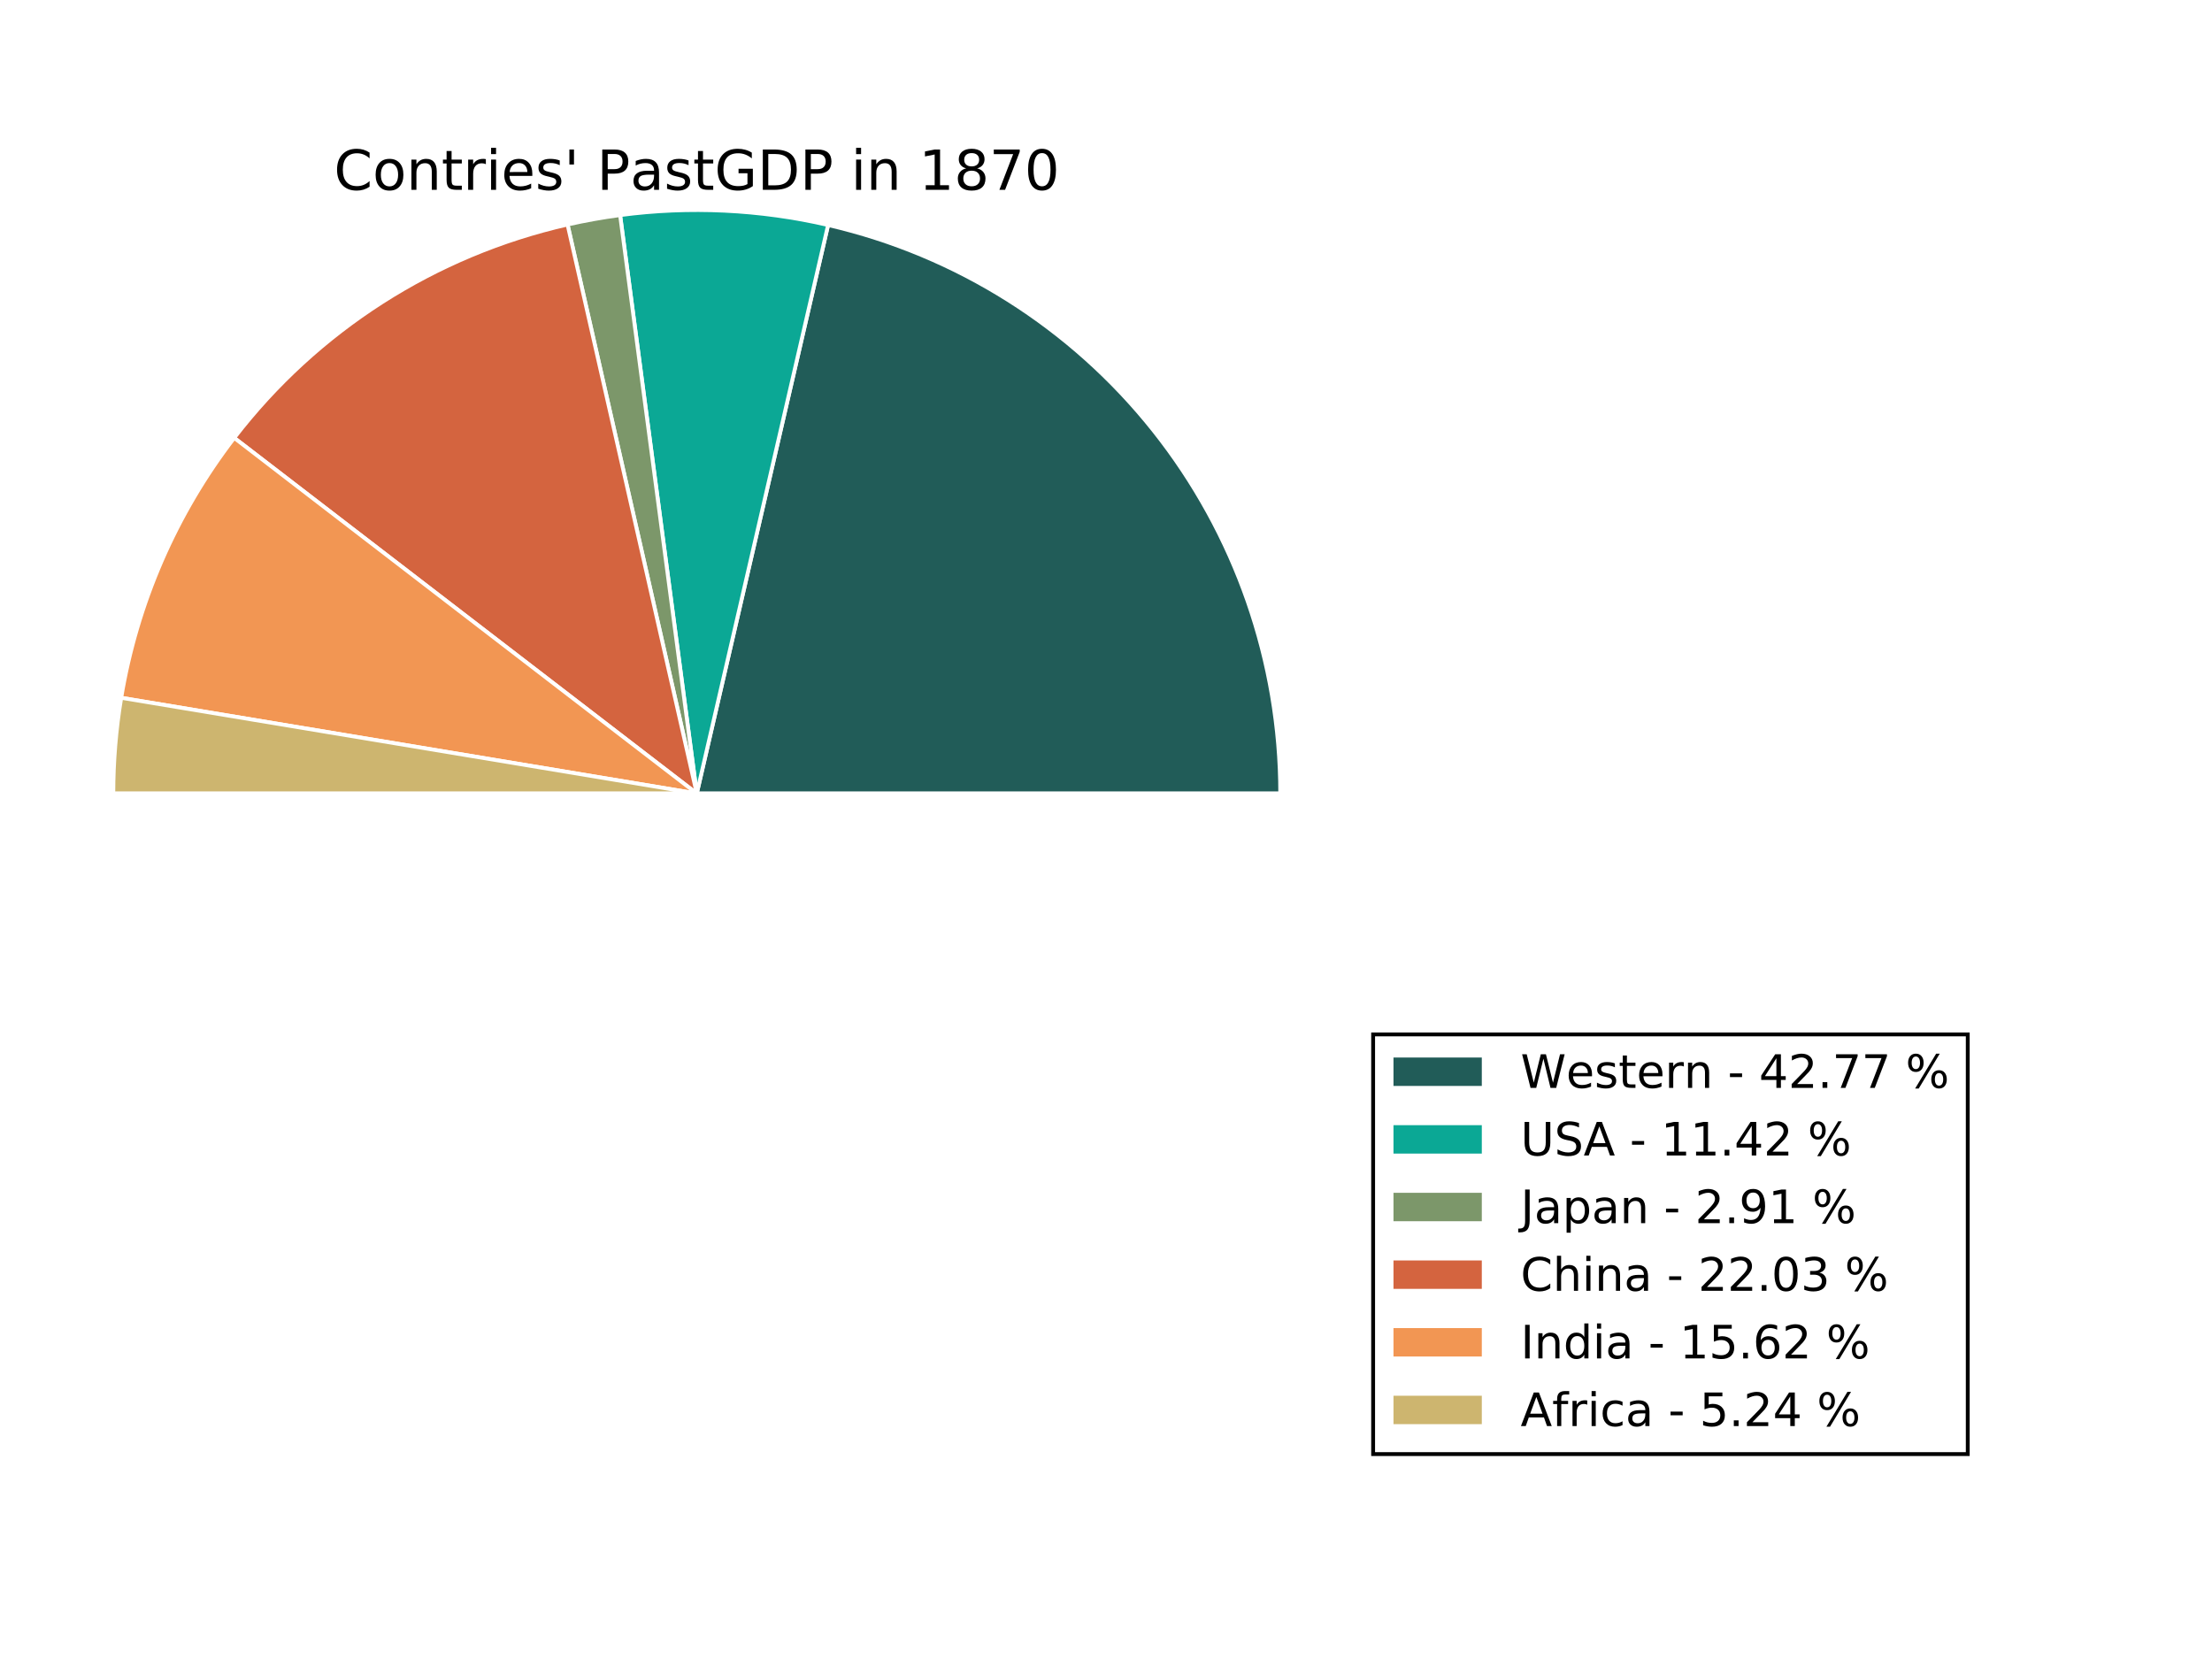
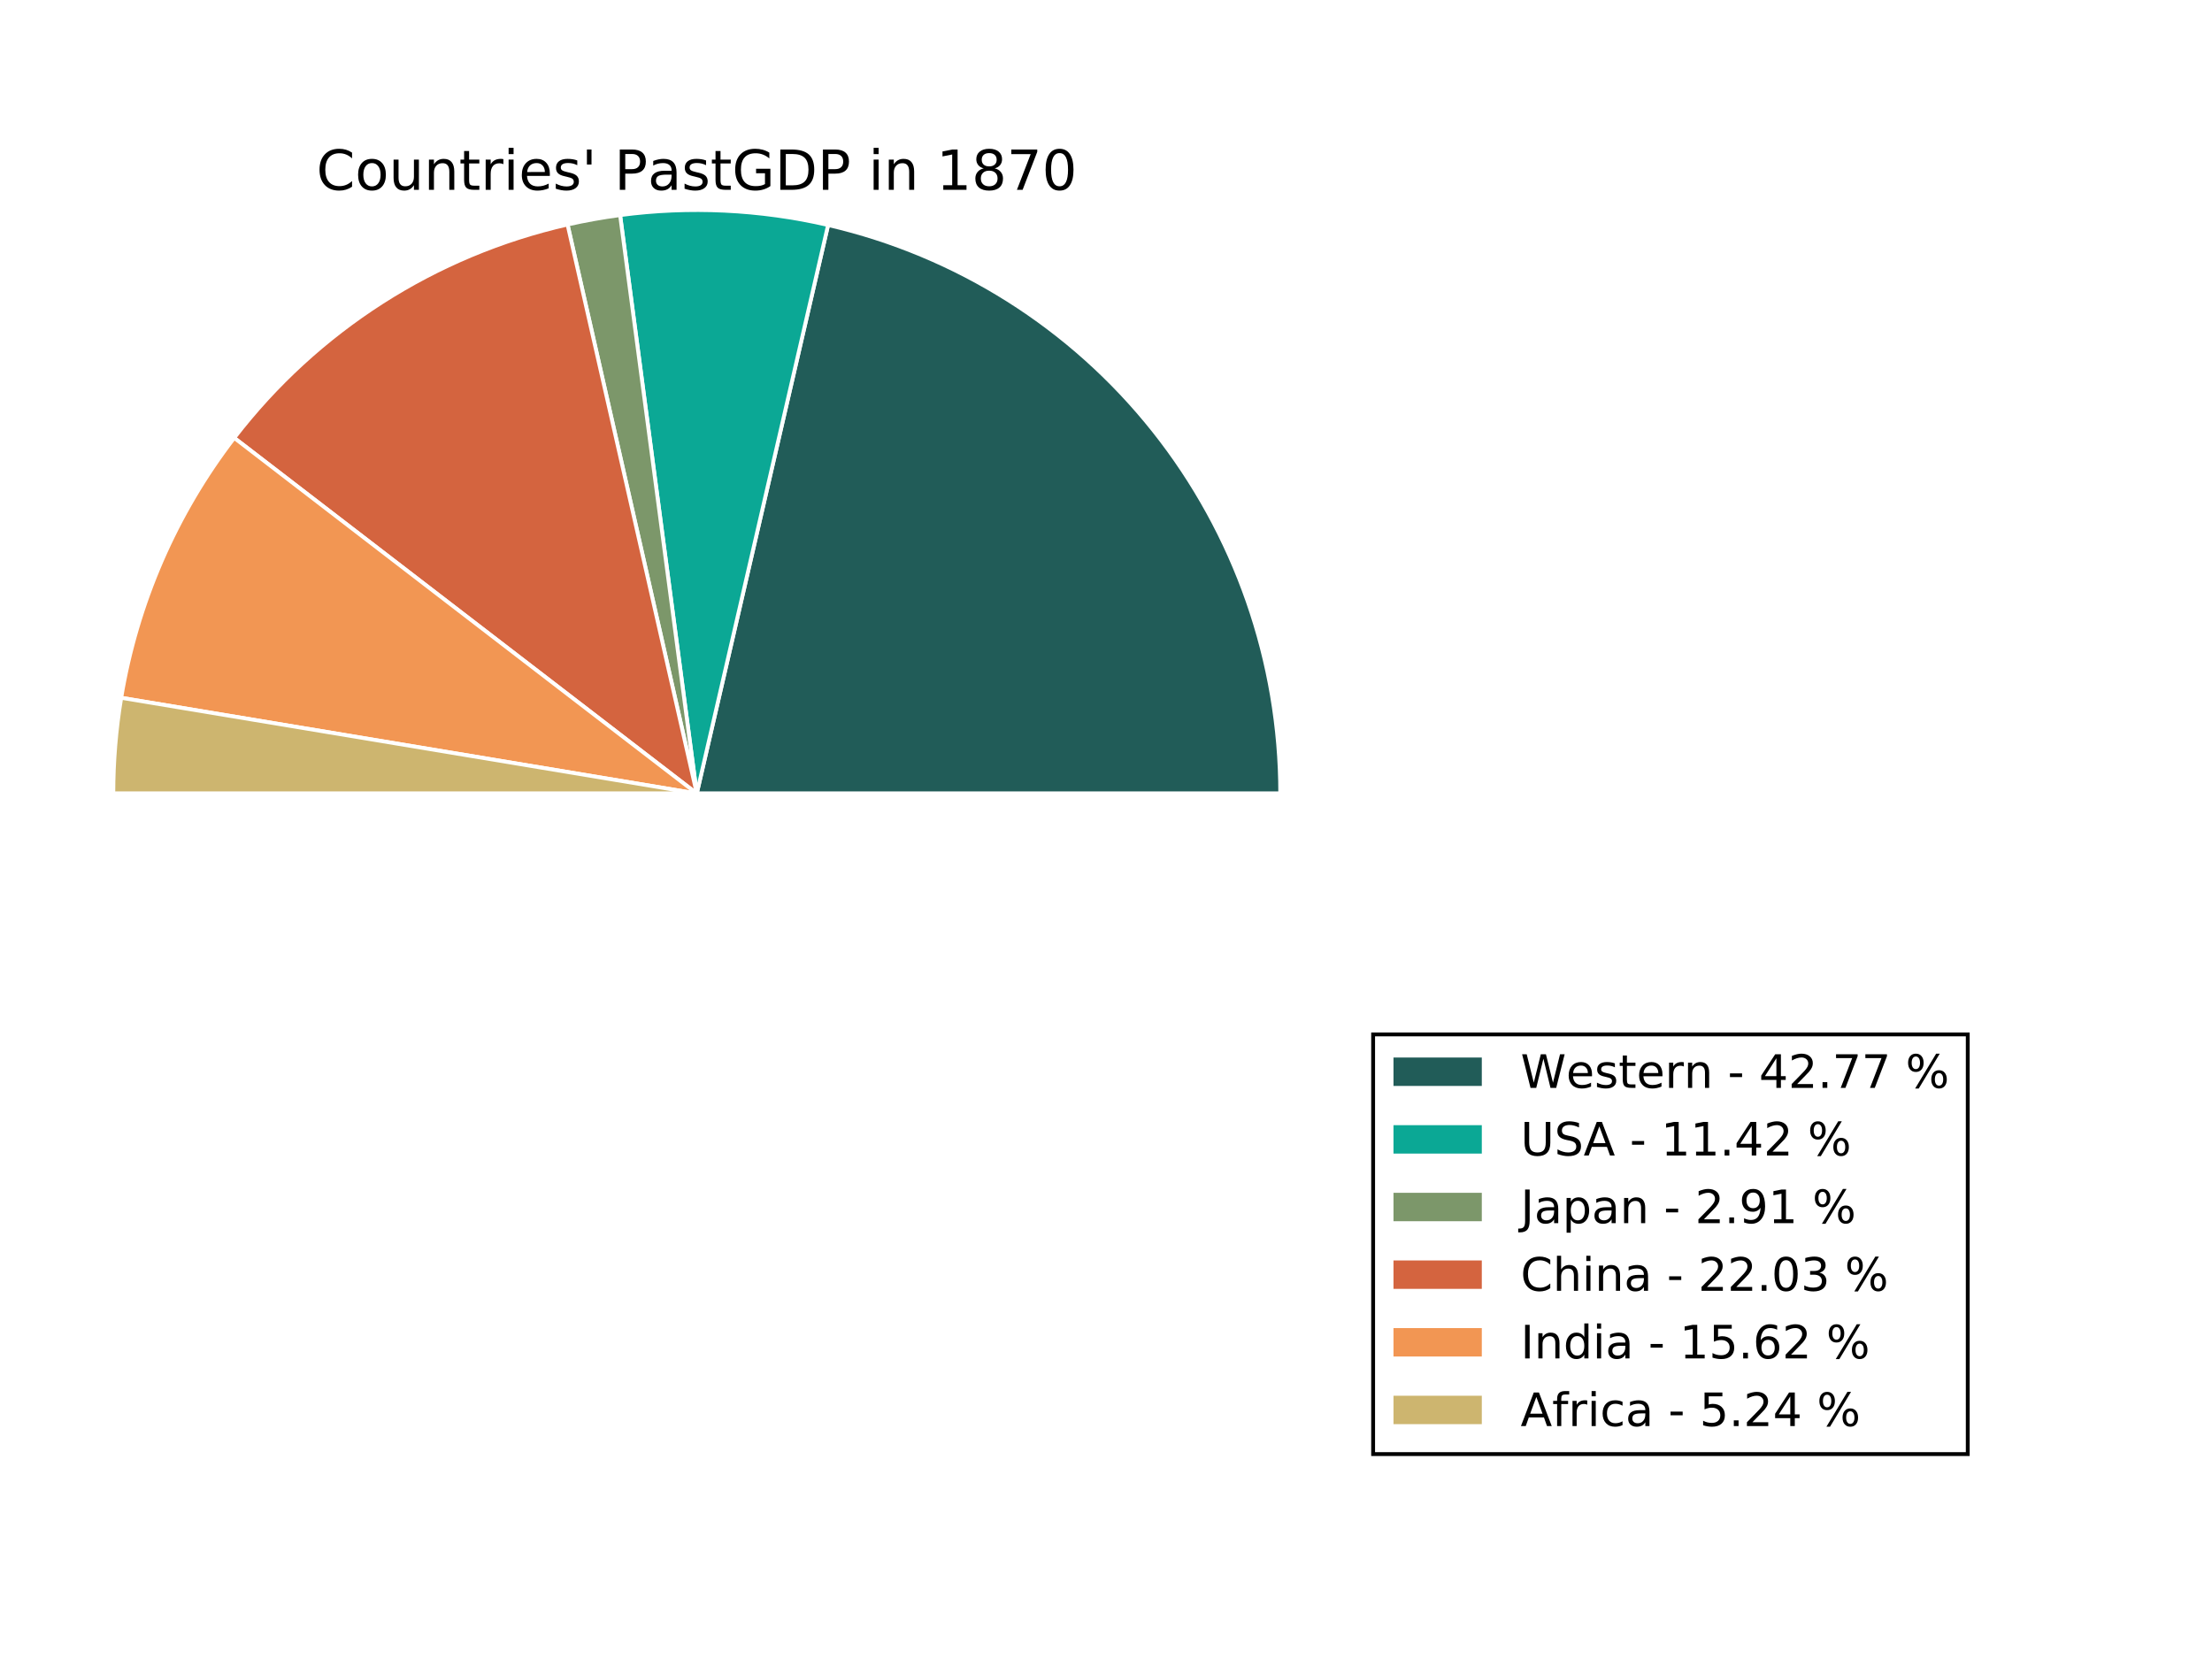
<svg xmlns="http://www.w3.org/2000/svg" xmlns:xlink="http://www.w3.org/1999/xlink" height="432pt" version="1.1" viewBox="0 0 576 432" width="576pt">
  <defs>
    <style type="text/css">
*{stroke-linecap:butt;stroke-linejoin:round;stroke-miterlimit:100000;}
  </style>
  </defs>
  <g id="figure_1">
    <g id="patch_1">
      <path d="M 0 432  L 576 432  L 576 0  L 0 0  z " style="fill:#ffffff;" />
    </g>
    <g id="axes_1">
      <g id="patch_2">
        <path d="M 333.374 206.626  C 333.374 172.282 321.729 138.932 300.35 112.053  C 278.972 85.173 249.099 66.321 215.636 58.591  L 181.44 206.626  L 333.374 206.626  z " style="fill:#215c58;stroke:#ffffff;stroke-linejoin:miter;" />
      </g>
      <g id="patch_3">
        <path d="M 215.636 58.591  C 206.777 56.544 197.751 55.297 188.669 54.865  C 179.587 54.432 170.484 54.816 161.471 56.011  L 181.44 206.626  L 215.636 58.591  z " style="fill:#0ba895;stroke:#ffffff;stroke-linejoin:miter;" />
      </g>
      <g id="patch_4">
        <path d="M 161.471 56.011  C 159.173 56.315 156.882 56.672 154.601 57.082  C 152.319 57.491 150.047 57.953 147.787 58.467  L 181.44 206.626  L 161.471 56.011  z " style="fill:#7c976a;stroke:#ffffff;stroke-linejoin:miter;" />
      </g>
      <g id="patch_5">
        <path d="M 147.787 58.467  C 130.656 62.358 114.329 69.191 99.533 78.661  C 84.737 88.132 71.695 100.097 60.988 114.025  L 181.44 206.626  L 147.787 58.467  z " style="fill:#d4643f;stroke:#ffffff;stroke-linejoin:miter;" />
      </g>
      <g id="patch_6">
        <path d="M 60.988 114.025  C 53.406 123.887 47.064 134.643 42.104 146.051  C 37.144 157.46 33.604 169.434 31.564 181.705  L 181.44 206.626  L 60.988 114.025  z " style="fill:#f29653;stroke:#ffffff;stroke-linejoin:miter;" />
      </g>
      <g id="patch_7">
        <path d="M 31.564 181.705  C 30.88 185.822 30.365 189.965 30.022 194.123  C 29.678 198.282 29.506 202.453 29.506 206.626  L 181.44 206.626  L 31.564 181.705  z " style="fill:#cdb56f;stroke:#ffffff;stroke-linejoin:miter;" />
      </g>
      <g id="patch_8">
        <path d="M 29.506 206.626  C 29.506 226.578 33.436 246.336 41.072 264.769  C 48.707 283.202 59.899 299.952 74.007 314.06  C 88.115 328.168 104.864 339.36 123.297 346.995  C 141.73 354.63 161.488 358.56 181.44 358.56  C 201.392 358.56 221.149 354.63 239.583 346.995  C 258.016 339.36 274.765 328.168 288.873 314.06  C 302.981 299.952 314.173 283.202 321.808 264.769  C 329.444 246.336 333.374 226.578 333.374 206.626  L 181.44 206.626  L 29.506 206.626  z " style="fill:#ffffff;stroke:#ffffff;stroke-linejoin:miter;" />
      </g>
      <g id="matplotlib.axis_1" />
      <g id="matplotlib.axis_2" />
      <g id="text_1">
        <defs>
          <path id="BitstreamVeraSans-Roman-20" />
          <path d="M 31.781 66.406  Q 24.172 66.406 20.328 58.906  Q 16.5 51.422 16.5 36.375  Q 16.5 21.391 20.328 13.891  Q 24.172 6.391 31.781 6.391  Q 39.453 6.391 43.281 13.891  Q 47.125 21.391 47.125 36.375  Q 47.125 51.422 43.281 58.906  Q 39.453 66.406 31.781 66.406  M 31.781 74.219  Q 44.047 74.219 50.516 64.516  Q 56.984 54.828 56.984 36.375  Q 56.984 17.969 50.516 8.266  Q 44.047 -1.422 31.781 -1.422  Q 19.531 -1.422 13.062 8.266  Q 6.594 17.969 6.594 36.375  Q 6.594 54.828 13.062 64.516  Q 19.531 74.219 31.781 74.219  " id="BitstreamVeraSans-Roman-30" />
          <path d="M 12.406 8.297  L 28.516 8.297  L 28.516 63.922  L 10.984 60.406  L 10.984 69.391  L 28.422 72.906  L 38.281 72.906  L 38.281 8.297  L 54.391 8.297  L 54.391 0  L 12.406 0  z " id="BitstreamVeraSans-Roman-31" />
          <path d="M 8.203 72.906  L 55.078 72.906  L 55.078 68.703  L 28.609 0  L 18.312 0  L 43.219 64.594  L 8.203 64.594  z " id="BitstreamVeraSans-Roman-37" />
          <path d="M 17.922 72.906  L 17.922 45.797  L 9.625 45.797  L 9.625 72.906  z " id="BitstreamVeraSans-Roman-27" />
          <path d="M 54.891 33.016  L 54.891 0  L 45.906 0  L 45.906 32.719  Q 45.906 40.484 42.875 44.328  Q 39.844 48.188 33.797 48.188  Q 26.516 48.188 22.312 43.547  Q 18.109 38.922 18.109 30.906  L 18.109 0  L 9.078 0  L 9.078 54.688  L 18.109 54.688  L 18.109 46.188  Q 21.344 51.125 25.703 53.562  Q 30.078 56 35.797 56  Q 45.219 56 50.047 50.172  Q 54.891 44.344 54.891 33.016  " id="BitstreamVeraSans-Roman-6e" />
          <path d="M 34.281 27.484  Q 23.391 27.484 19.188 25  Q 14.984 22.516 14.984 16.5  Q 14.984 11.719 18.141 8.906  Q 21.297 6.109 26.703 6.109  Q 34.188 6.109 38.703 11.406  Q 43.219 16.703 43.219 25.484  L 43.219 27.484  z M 52.203 31.203  L 52.203 0  L 43.219 0  L 43.219 8.297  Q 40.141 3.328 35.547 0.953  Q 30.953 -1.422 24.312 -1.422  Q 15.922 -1.422 10.953 3.297  Q 6 8.016 6 15.922  Q 6 25.141 12.172 29.828  Q 18.359 34.516 30.609 34.516  L 43.219 34.516  L 43.219 35.406  Q 43.219 41.609 39.141 45  Q 35.062 48.391 27.688 48.391  Q 23 48.391 18.547 47.266  Q 14.109 46.141 10.016 43.891  L 10.016 52.203  Q 14.938 54.109 19.578 55.047  Q 24.219 56 28.609 56  Q 40.484 56 46.344 49.844  Q 52.203 43.703 52.203 31.203  " id="BitstreamVeraSans-Roman-61" />
          <path d="M 31.781 34.625  Q 24.75 34.625 20.719 30.859  Q 16.703 27.094 16.703 20.516  Q 16.703 13.922 20.719 10.156  Q 24.75 6.391 31.781 6.391  Q 38.812 6.391 42.859 10.172  Q 46.922 13.969 46.922 20.516  Q 46.922 27.094 42.891 30.859  Q 38.875 34.625 31.781 34.625  M 21.922 38.812  Q 15.578 40.375 12.031 44.719  Q 8.5 49.078 8.5 55.328  Q 8.5 64.062 14.719 69.141  Q 20.953 74.219 31.781 74.219  Q 42.672 74.219 48.875 69.141  Q 55.078 64.062 55.078 55.328  Q 55.078 49.078 51.531 44.719  Q 48 40.375 41.703 38.812  Q 48.828 37.156 52.797 32.312  Q 56.781 27.484 56.781 20.516  Q 56.781 9.906 50.312 4.234  Q 43.844 -1.422 31.781 -1.422  Q 19.734 -1.422 13.25 4.234  Q 6.781 9.906 6.781 20.516  Q 6.781 27.484 10.781 32.312  Q 14.797 37.156 21.922 38.812  M 18.312 54.391  Q 18.312 48.734 21.844 45.562  Q 25.391 42.391 31.781 42.391  Q 38.141 42.391 41.719 45.562  Q 45.312 48.734 45.312 54.391  Q 45.312 60.062 41.719 63.234  Q 38.141 66.406 31.781 66.406  Q 25.391 66.406 21.844 63.234  Q 18.312 60.062 18.312 54.391  " id="BitstreamVeraSans-Roman-38" />
          <path d="M 30.609 48.391  Q 23.391 48.391 19.188 42.75  Q 14.984 37.109 14.984 27.297  Q 14.984 17.484 19.156 11.844  Q 23.344 6.203 30.609 6.203  Q 37.797 6.203 41.984 11.859  Q 46.188 17.531 46.188 27.297  Q 46.188 37.016 41.984 42.703  Q 37.797 48.391 30.609 48.391  M 30.609 56  Q 42.328 56 49.016 48.375  Q 55.719 40.766 55.719 27.297  Q 55.719 13.875 49.016 6.219  Q 42.328 -1.422 30.609 -1.422  Q 18.844 -1.422 12.172 6.219  Q 5.516 13.875 5.516 27.297  Q 5.516 40.766 12.172 48.375  Q 18.844 56 30.609 56  " id="BitstreamVeraSans-Roman-6f" />
          <path d="M 19.672 64.797  L 19.672 37.406  L 32.078 37.406  Q 38.969 37.406 42.719 40.969  Q 46.484 44.531 46.484 51.125  Q 46.484 57.672 42.719 61.234  Q 38.969 64.797 32.078 64.797  z M 9.812 72.906  L 32.078 72.906  Q 44.344 72.906 50.609 67.359  Q 56.891 61.812 56.891 51.125  Q 56.891 40.328 50.609 34.812  Q 44.344 29.297 32.078 29.297  L 19.672 29.297  L 19.672 0  L 9.812 0  z " id="BitstreamVeraSans-Roman-50" />
          <path d="M 19.672 64.797  L 19.672 8.109  L 31.594 8.109  Q 46.688 8.109 53.688 14.938  Q 60.688 21.781 60.688 36.531  Q 60.688 51.172 53.688 57.984  Q 46.688 64.797 31.594 64.797  z M 9.812 72.906  L 30.078 72.906  Q 51.266 72.906 61.172 64.094  Q 71.094 55.281 71.094 36.531  Q 71.094 17.672 61.125 8.828  Q 51.172 0 30.078 0  L 9.812 0  z " id="BitstreamVeraSans-Roman-44" />
          <path d="M 64.406 67.281  L 64.406 56.891  Q 59.422 61.531 53.781 63.812  Q 48.141 66.109 41.797 66.109  Q 29.297 66.109 22.656 58.469  Q 16.016 50.828 16.016 36.375  Q 16.016 21.969 22.656 14.328  Q 29.297 6.688 41.797 6.688  Q 48.141 6.688 53.781 8.984  Q 59.422 11.281 64.406 15.922  L 64.406 5.609  Q 59.234 2.094 53.438 0.328  Q 47.656 -1.422 41.219 -1.422  Q 24.656 -1.422 15.125 8.703  Q 5.609 18.844 5.609 36.375  Q 5.609 53.953 15.125 64.078  Q 24.656 74.219 41.219 74.219  Q 47.75 74.219 53.531 72.484  Q 59.328 70.75 64.406 67.281  " id="BitstreamVeraSans-Roman-43" />
          <path d="M 59.516 10.406  L 59.516 29.984  L 43.406 29.984  L 43.406 38.094  L 69.281 38.094  L 69.281 6.781  Q 63.578 2.734 56.688 0.656  Q 49.812 -1.422 42 -1.422  Q 24.906 -1.422 15.25 8.562  Q 5.609 18.562 5.609 36.375  Q 5.609 54.25 15.25 64.234  Q 24.906 74.219 42 74.219  Q 49.125 74.219 55.547 72.453  Q 61.969 70.703 67.391 67.281  L 67.391 56.781  Q 61.922 61.422 55.766 63.766  Q 49.609 66.109 42.828 66.109  Q 29.438 66.109 22.719 58.641  Q 16.016 51.172 16.016 36.375  Q 16.016 21.625 22.719 14.156  Q 29.438 6.688 42.828 6.688  Q 48.047 6.688 52.141 7.594  Q 56.25 8.5 59.516 10.406  " id="BitstreamVeraSans-Roman-47" />
          <path d="M 56.203 29.594  L 56.203 25.203  L 14.891 25.203  Q 15.484 15.922 20.484 11.062  Q 25.484 6.203 34.422 6.203  Q 39.594 6.203 44.453 7.469  Q 49.312 8.734 54.109 11.281  L 54.109 2.781  Q 49.266 0.734 44.188 -0.344  Q 39.109 -1.422 33.891 -1.422  Q 20.797 -1.422 13.156 6.188  Q 5.516 13.812 5.516 26.812  Q 5.516 40.234 12.766 48.109  Q 20.016 56 32.328 56  Q 43.359 56 49.781 48.891  Q 56.203 41.797 56.203 29.594  M 47.219 32.234  Q 47.125 39.594 43.094 43.984  Q 39.062 48.391 32.422 48.391  Q 24.906 48.391 20.391 44.141  Q 15.875 39.891 15.188 32.172  z " id="BitstreamVeraSans-Roman-65" />
          <path d="M 9.422 54.688  L 18.406 54.688  L 18.406 0  L 9.422 0  z M 9.422 75.984  L 18.406 75.984  L 18.406 64.594  L 9.422 64.594  z " id="BitstreamVeraSans-Roman-69" />
          <path d="M 18.312 70.219  L 18.312 54.688  L 36.812 54.688  L 36.812 47.703  L 18.312 47.703  L 18.312 18.016  Q 18.312 11.328 20.141 9.422  Q 21.969 7.516 27.594 7.516  L 36.812 7.516  L 36.812 0  L 27.594 0  Q 17.188 0 13.234 3.875  Q 9.281 7.766 9.281 18.016  L 9.281 47.703  L 2.688 47.703  L 2.688 54.688  L 9.281 54.688  L 9.281 70.219  z " id="BitstreamVeraSans-Roman-74" />
+           <path d="M 8.5 21.578  L 8.5 54.688  L 17.484 54.688  L 17.484 21.922  Q 17.484 14.156 20.5 10.266  Q 23.531 6.391 29.594 6.391  Q 36.859 6.391 41.078 11.031  Q 45.312 15.672 45.312 23.688  L 45.312 54.688  L 54.297 54.688  L 54.297 0  L 45.312 0  L 45.312 8.406  Q 42.047 3.422 37.719 1  Q 33.406 -1.422 27.688 -1.422  Q 18.266 -1.422 13.375 4.438  Q 8.5 10.297 8.5 21.578  " id="BitstreamVeraSans-Roman-75" />
          <path d="M 41.109 46.297  Q 39.594 47.172 37.812 47.578  Q 36.031 48 33.891 48  Q 26.266 48 22.188 43.047  Q 18.109 38.094 18.109 28.812  L 18.109 0  L 9.078 0  L 9.078 54.688  L 18.109 54.688  L 18.109 46.188  Q 20.953 51.172 25.484 53.578  Q 30.031 56 36.531 56  Q 37.453 56 38.578 55.875  Q 39.703 55.766 41.062 55.516  z " id="BitstreamVeraSans-Roman-72" />
          <path d="M 44.281 53.078  L 44.281 44.578  Q 40.484 46.531 36.375 47.5  Q 32.281 48.484 27.875 48.484  Q 21.188 48.484 17.844 46.438  Q 14.5 44.391 14.5 40.281  Q 14.5 37.156 16.891 35.375  Q 19.281 33.594 26.516 31.984  L 29.594 31.297  Q 39.156 29.25 43.188 25.516  Q 47.219 21.781 47.219 15.094  Q 47.219 7.469 41.188 3.016  Q 35.156 -1.422 24.609 -1.422  Q 20.219 -1.422 15.453 -0.562  Q 10.688 0.297 5.422 2  L 5.422 11.281  Q 10.406 8.688 15.234 7.391  Q 20.062 6.109 24.812 6.109  Q 31.156 6.109 34.562 8.281  Q 37.984 10.453 37.984 14.406  Q 37.984 18.062 35.516 20.016  Q 33.062 21.969 24.703 23.781  L 21.578 24.516  Q 13.234 26.266 9.516 29.906  Q 5.812 33.547 5.812 39.891  Q 5.812 47.609 11.281 51.797  Q 16.75 56 26.812 56  Q 31.781 56 36.172 55.266  Q 40.578 54.547 44.281 53.078  " id="BitstreamVeraSans-Roman-73" />
        </defs>
-         <g transform="translate(86.9625 49.432)scale(0.144 -0.144)">
+         <g transform="translate(82.3995 49.432)scale(0.144 -0.144)">
          <use xlink:href="#BitstreamVeraSans-Roman-43" />
          <use x="69.824" xlink:href="#BitstreamVeraSans-Roman-6f" />
-           <use x="131.006" xlink:href="#BitstreamVeraSans-Roman-6e" />
-           <use x="194.385" xlink:href="#BitstreamVeraSans-Roman-74" />
-           <use x="233.594" xlink:href="#BitstreamVeraSans-Roman-72" />
-           <use x="274.707" xlink:href="#BitstreamVeraSans-Roman-69" />
-           <use x="302.49" xlink:href="#BitstreamVeraSans-Roman-65" />
-           <use x="364.014" xlink:href="#BitstreamVeraSans-Roman-73" />
-           <use x="416.113" xlink:href="#BitstreamVeraSans-Roman-27" />
-           <use x="443.604" xlink:href="#BitstreamVeraSans-Roman-20" />
-           <use x="475.391" xlink:href="#BitstreamVeraSans-Roman-50" />
-           <use x="535.631" xlink:href="#BitstreamVeraSans-Roman-61" />
-           <use x="596.91" xlink:href="#BitstreamVeraSans-Roman-73" />
-           <use x="649.01" xlink:href="#BitstreamVeraSans-Roman-74" />
-           <use x="688.219" xlink:href="#BitstreamVeraSans-Roman-47" />
-           <use x="765.709" xlink:href="#BitstreamVeraSans-Roman-44" />
-           <use x="842.711" xlink:href="#BitstreamVeraSans-Roman-50" />
-           <use x="903.014" xlink:href="#BitstreamVeraSans-Roman-20" />
-           <use x="934.801" xlink:href="#BitstreamVeraSans-Roman-69" />
-           <use x="962.584" xlink:href="#BitstreamVeraSans-Roman-6e" />
-           <use x="1025.963" xlink:href="#BitstreamVeraSans-Roman-20" />
-           <use x="1057.75" xlink:href="#BitstreamVeraSans-Roman-31" />
-           <use x="1121.373" xlink:href="#BitstreamVeraSans-Roman-38" />
-           <use x="1184.996" xlink:href="#BitstreamVeraSans-Roman-37" />
-           <use x="1248.619" xlink:href="#BitstreamVeraSans-Roman-30" />
+           <use x="131.006" xlink:href="#BitstreamVeraSans-Roman-75" />
+           <use x="194.385" xlink:href="#BitstreamVeraSans-Roman-6e" />
+           <use x="257.764" xlink:href="#BitstreamVeraSans-Roman-74" />
+           <use x="296.973" xlink:href="#BitstreamVeraSans-Roman-72" />
+           <use x="338.086" xlink:href="#BitstreamVeraSans-Roman-69" />
+           <use x="365.869" xlink:href="#BitstreamVeraSans-Roman-65" />
+           <use x="427.393" xlink:href="#BitstreamVeraSans-Roman-73" />
+           <use x="479.492" xlink:href="#BitstreamVeraSans-Roman-27" />
+           <use x="506.982" xlink:href="#BitstreamVeraSans-Roman-20" />
+           <use x="538.77" xlink:href="#BitstreamVeraSans-Roman-50" />
+           <use x="599.01" xlink:href="#BitstreamVeraSans-Roman-61" />
+           <use x="660.289" xlink:href="#BitstreamVeraSans-Roman-73" />
+           <use x="712.389" xlink:href="#BitstreamVeraSans-Roman-74" />
+           <use x="751.598" xlink:href="#BitstreamVeraSans-Roman-47" />
+           <use x="829.088" xlink:href="#BitstreamVeraSans-Roman-44" />
+           <use x="906.09" xlink:href="#BitstreamVeraSans-Roman-50" />
+           <use x="966.393" xlink:href="#BitstreamVeraSans-Roman-20" />
+           <use x="998.18" xlink:href="#BitstreamVeraSans-Roman-69" />
+           <use x="1025.963" xlink:href="#BitstreamVeraSans-Roman-6e" />
+           <use x="1089.342" xlink:href="#BitstreamVeraSans-Roman-20" />
+           <use x="1121.129" xlink:href="#BitstreamVeraSans-Roman-31" />
+           <use x="1184.752" xlink:href="#BitstreamVeraSans-Roman-38" />
+           <use x="1248.375" xlink:href="#BitstreamVeraSans-Roman-37" />
+           <use x="1311.998" xlink:href="#BitstreamVeraSans-Roman-30" />
        </g>
      </g>
    </g>
    <g id="legend_1">
      <g id="patch_9">
        <path d="M 357.559 378.641  L 512.4 378.641  L 512.4 269.359  L 357.559 269.359  z " style="fill:#ffffff;stroke:#000000;stroke-linejoin:miter;" />
      </g>
      <g id="patch_10">
        <path d="M 362.359 283.277  L 386.359 283.277  L 386.359 274.877  L 362.359 274.877  z " style="fill:#215c58;stroke:#ffffff;stroke-linejoin:miter;" />
      </g>
      <g id="text_2">
        <defs>
          <path d="M 19.188 8.297  L 53.609 8.297  L 53.609 0  L 7.328 0  L 7.328 8.297  Q 12.938 14.109 22.625 23.891  Q 32.328 33.688 34.812 36.531  Q 39.547 41.844 41.422 45.531  Q 43.312 49.219 43.312 52.781  Q 43.312 58.594 39.234 62.25  Q 35.156 65.922 28.609 65.922  Q 23.969 65.922 18.812 64.312  Q 13.672 62.703 7.812 59.422  L 7.812 69.391  Q 13.766 71.781 18.938 73  Q 24.125 74.219 28.422 74.219  Q 39.75 74.219 46.484 68.547  Q 53.219 62.891 53.219 53.422  Q 53.219 48.922 51.531 44.891  Q 49.859 40.875 45.406 35.406  Q 44.188 33.984 37.641 27.219  Q 31.109 20.453 19.188 8.297  " id="BitstreamVeraSans-Roman-32" />
          <path d="M 72.703 32.078  Q 68.453 32.078 66.031 28.469  Q 63.625 24.859 63.625 18.406  Q 63.625 12.062 66.031 8.422  Q 68.453 4.781 72.703 4.781  Q 76.859 4.781 79.266 8.422  Q 81.688 12.062 81.688 18.406  Q 81.688 24.812 79.266 28.438  Q 76.859 32.078 72.703 32.078  M 72.703 38.281  Q 80.422 38.281 84.953 32.906  Q 89.5 27.547 89.5 18.406  Q 89.5 9.281 84.938 3.922  Q 80.375 -1.422 72.703 -1.422  Q 64.891 -1.422 60.344 3.922  Q 55.812 9.281 55.812 18.406  Q 55.812 27.594 60.375 32.938  Q 64.938 38.281 72.703 38.281  M 22.312 68.016  Q 18.109 68.016 15.688 64.375  Q 13.281 60.75 13.281 54.391  Q 13.281 47.953 15.672 44.328  Q 18.062 40.719 22.312 40.719  Q 26.562 40.719 28.969 44.328  Q 31.391 47.953 31.391 54.391  Q 31.391 60.688 28.953 64.344  Q 26.516 68.016 22.312 68.016  M 66.406 74.219  L 74.219 74.219  L 28.609 -1.422  L 20.797 -1.422  z M 22.312 74.219  Q 30.031 74.219 34.609 68.875  Q 39.203 63.531 39.203 54.391  Q 39.203 45.172 34.641 39.844  Q 30.078 34.516 22.312 34.516  Q 14.547 34.516 10.031 39.859  Q 5.516 45.219 5.516 54.391  Q 5.516 63.484 10.047 68.844  Q 14.594 74.219 22.312 74.219  " id="BitstreamVeraSans-Roman-25" />
          <path d="M 37.797 64.312  L 12.891 25.391  L 37.797 25.391  z M 35.203 72.906  L 47.609 72.906  L 47.609 25.391  L 58.016 25.391  L 58.016 17.188  L 47.609 17.188  L 47.609 0  L 37.797 0  L 37.797 17.188  L 4.891 17.188  L 4.891 26.703  z " id="BitstreamVeraSans-Roman-34" />
          <path d="M 10.688 12.406  L 21 12.406  L 21 0  L 10.688 0  z " id="BitstreamVeraSans-Roman-2e" />
          <path d="M 4.891 31.391  L 31.203 31.391  L 31.203 23.391  L 4.891 23.391  z " id="BitstreamVeraSans-Roman-2d" />
          <path d="M 3.328 72.906  L 13.281 72.906  L 28.609 11.281  L 43.891 72.906  L 54.984 72.906  L 70.312 11.281  L 85.594 72.906  L 95.609 72.906  L 77.297 0  L 64.891 0  L 49.516 63.281  L 33.984 0  L 21.578 0  z " id="BitstreamVeraSans-Roman-57" />
        </defs>
        <g transform="translate(395.9588 283.2769)scale(0.12 -0.12)">
          <use xlink:href="#BitstreamVeraSans-Roman-57" />
          <use x="98.799" xlink:href="#BitstreamVeraSans-Roman-65" />
          <use x="160.322" xlink:href="#BitstreamVeraSans-Roman-73" />
          <use x="212.422" xlink:href="#BitstreamVeraSans-Roman-74" />
          <use x="251.631" xlink:href="#BitstreamVeraSans-Roman-65" />
          <use x="313.154" xlink:href="#BitstreamVeraSans-Roman-72" />
          <use x="354.252" xlink:href="#BitstreamVeraSans-Roman-6e" />
          <use x="417.631" xlink:href="#BitstreamVeraSans-Roman-20" />
          <use x="449.418" xlink:href="#BitstreamVeraSans-Roman-2d" />
          <use x="485.502" xlink:href="#BitstreamVeraSans-Roman-20" />
          <use x="517.289" xlink:href="#BitstreamVeraSans-Roman-34" />
          <use x="580.912" xlink:href="#BitstreamVeraSans-Roman-32" />
          <use x="644.535" xlink:href="#BitstreamVeraSans-Roman-2e" />
          <use x="676.322" xlink:href="#BitstreamVeraSans-Roman-37" />
          <use x="739.945" xlink:href="#BitstreamVeraSans-Roman-37" />
          <use x="803.568" xlink:href="#BitstreamVeraSans-Roman-20" />
          <use x="835.355" xlink:href="#BitstreamVeraSans-Roman-25" />
        </g>
      </g>
      <g id="patch_11">
        <path d="M 362.359 300.891  L 386.359 300.891  L 386.359 292.491  L 362.359 292.491  z " style="fill:#0ba895;stroke:#ffffff;stroke-linejoin:miter;" />
      </g>
      <g id="text_3">
        <defs>
          <path d="M 53.516 70.516  L 53.516 60.891  Q 47.906 63.578 42.922 64.891  Q 37.938 66.219 33.297 66.219  Q 25.25 66.219 20.875 63.094  Q 16.5 59.969 16.5 54.203  Q 16.5 49.359 19.406 46.891  Q 22.312 44.438 30.422 42.922  L 36.375 41.703  Q 47.406 39.594 52.656 34.297  Q 57.906 29 57.906 20.125  Q 57.906 9.516 50.797 4.047  Q 43.703 -1.422 29.984 -1.422  Q 24.812 -1.422 18.969 -0.25  Q 13.141 0.922 6.891 3.219  L 6.891 13.375  Q 12.891 10.016 18.656 8.297  Q 24.422 6.594 29.984 6.594  Q 38.422 6.594 43.016 9.906  Q 47.609 13.234 47.609 19.391  Q 47.609 24.75 44.312 27.781  Q 41.016 30.812 33.5 32.328  L 27.484 33.5  Q 16.453 35.688 11.516 40.375  Q 6.594 45.062 6.594 53.422  Q 6.594 63.094 13.406 68.656  Q 20.219 74.219 32.172 74.219  Q 37.312 74.219 42.625 73.281  Q 47.953 72.359 53.516 70.516  " id="BitstreamVeraSans-Roman-53" />
          <path d="M 8.688 72.906  L 18.609 72.906  L 18.609 28.609  Q 18.609 16.891 22.844 11.734  Q 27.094 6.594 36.625 6.594  Q 46.094 6.594 50.344 11.734  Q 54.594 16.891 54.594 28.609  L 54.594 72.906  L 64.5 72.906  L 64.5 27.391  Q 64.5 13.141 57.438 5.859  Q 50.391 -1.422 36.625 -1.422  Q 22.797 -1.422 15.734 5.859  Q 8.688 13.141 8.688 27.391  z " id="BitstreamVeraSans-Roman-55" />
          <path d="M 34.188 63.188  L 20.797 26.906  L 47.609 26.906  z M 28.609 72.906  L 39.797 72.906  L 67.578 0  L 57.328 0  L 50.688 18.703  L 17.828 18.703  L 11.188 0  L 0.781 0  z " id="BitstreamVeraSans-Roman-41" />
        </defs>
        <g transform="translate(395.9588 300.8906)scale(0.12 -0.12)">
          <use xlink:href="#BitstreamVeraSans-Roman-55" />
          <use x="73.193" xlink:href="#BitstreamVeraSans-Roman-53" />
          <use x="136.686" xlink:href="#BitstreamVeraSans-Roman-41" />
          <use x="205.094" xlink:href="#BitstreamVeraSans-Roman-20" />
          <use x="236.881" xlink:href="#BitstreamVeraSans-Roman-2d" />
          <use x="272.965" xlink:href="#BitstreamVeraSans-Roman-20" />
          <use x="304.752" xlink:href="#BitstreamVeraSans-Roman-31" />
          <use x="368.375" xlink:href="#BitstreamVeraSans-Roman-31" />
          <use x="431.998" xlink:href="#BitstreamVeraSans-Roman-2e" />
          <use x="463.785" xlink:href="#BitstreamVeraSans-Roman-34" />
          <use x="527.408" xlink:href="#BitstreamVeraSans-Roman-32" />
          <use x="591.031" xlink:href="#BitstreamVeraSans-Roman-20" />
          <use x="622.818" xlink:href="#BitstreamVeraSans-Roman-25" />
        </g>
      </g>
      <g id="patch_12">
        <path d="M 362.359 318.504  L 386.359 318.504  L 386.359 310.104  L 362.359 310.104  z " style="fill:#7c976a;stroke:#ffffff;stroke-linejoin:miter;" />
      </g>
      <g id="text_4">
        <defs>
          <path d="M 10.984 1.516  L 10.984 10.5  Q 14.703 8.734 18.5 7.812  Q 22.312 6.891 25.984 6.891  Q 35.75 6.891 40.891 13.453  Q 46.047 20.016 46.781 33.406  Q 43.953 29.203 39.594 26.953  Q 35.25 24.703 29.984 24.703  Q 19.047 24.703 12.672 31.312  Q 6.297 37.938 6.297 49.422  Q 6.297 60.641 12.938 67.422  Q 19.578 74.219 30.609 74.219  Q 43.266 74.219 49.922 64.516  Q 56.594 54.828 56.594 36.375  Q 56.594 19.141 48.406 8.859  Q 40.234 -1.422 26.422 -1.422  Q 22.703 -1.422 18.891 -0.688  Q 15.094 0.047 10.984 1.516  M 30.609 32.422  Q 37.25 32.422 41.125 36.953  Q 45.016 41.5 45.016 49.422  Q 45.016 57.281 41.125 61.844  Q 37.25 66.406 30.609 66.406  Q 23.969 66.406 20.094 61.844  Q 16.219 57.281 16.219 49.422  Q 16.219 41.5 20.094 36.953  Q 23.969 32.422 30.609 32.422  " id="BitstreamVeraSans-Roman-39" />
          <path d="M 18.109 8.203  L 18.109 -20.797  L 9.078 -20.797  L 9.078 54.688  L 18.109 54.688  L 18.109 46.391  Q 20.953 51.266 25.266 53.625  Q 29.594 56 35.594 56  Q 45.562 56 51.781 48.094  Q 58.016 40.188 58.016 27.297  Q 58.016 14.406 51.781 6.484  Q 45.562 -1.422 35.594 -1.422  Q 29.594 -1.422 25.266 0.953  Q 20.953 3.328 18.109 8.203  M 48.688 27.297  Q 48.688 37.203 44.609 42.844  Q 40.531 48.484 33.406 48.484  Q 26.266 48.484 22.188 42.844  Q 18.109 37.203 18.109 27.297  Q 18.109 17.391 22.188 11.75  Q 26.266 6.109 33.406 6.109  Q 40.531 6.109 44.609 11.75  Q 48.688 17.391 48.688 27.297  " id="BitstreamVeraSans-Roman-70" />
          <path d="M 9.812 72.906  L 19.672 72.906  L 19.672 5.078  Q 19.672 -8.109 14.672 -14.062  Q 9.672 -20.016 -1.422 -20.016  L -5.172 -20.016  L -5.172 -11.719  L -2.094 -11.719  Q 4.438 -11.719 7.125 -8.047  Q 9.812 -4.391 9.812 5.078  z " id="BitstreamVeraSans-Roman-4a" />
        </defs>
        <g transform="translate(395.9588 318.5044)scale(0.12 -0.12)">
          <use xlink:href="#BitstreamVeraSans-Roman-4a" />
          <use x="29.492" xlink:href="#BitstreamVeraSans-Roman-61" />
          <use x="90.771" xlink:href="#BitstreamVeraSans-Roman-70" />
          <use x="154.248" xlink:href="#BitstreamVeraSans-Roman-61" />
          <use x="215.527" xlink:href="#BitstreamVeraSans-Roman-6e" />
          <use x="278.906" xlink:href="#BitstreamVeraSans-Roman-20" />
          <use x="310.693" xlink:href="#BitstreamVeraSans-Roman-2d" />
          <use x="346.777" xlink:href="#BitstreamVeraSans-Roman-20" />
          <use x="378.564" xlink:href="#BitstreamVeraSans-Roman-32" />
          <use x="442.188" xlink:href="#BitstreamVeraSans-Roman-2e" />
          <use x="473.975" xlink:href="#BitstreamVeraSans-Roman-39" />
          <use x="537.598" xlink:href="#BitstreamVeraSans-Roman-31" />
          <use x="601.221" xlink:href="#BitstreamVeraSans-Roman-20" />
          <use x="633.008" xlink:href="#BitstreamVeraSans-Roman-25" />
        </g>
      </g>
      <g id="patch_13">
        <path d="M 362.359 336.118  L 386.359 336.118  L 386.359 327.718  L 362.359 327.718  z " style="fill:#d4643f;stroke:#ffffff;stroke-linejoin:miter;" />
      </g>
      <g id="text_5">
        <defs>
          <path d="M 40.578 39.312  Q 47.656 37.797 51.625 33  Q 55.609 28.219 55.609 21.188  Q 55.609 10.406 48.188 4.484  Q 40.766 -1.422 27.094 -1.422  Q 22.516 -1.422 17.656 -0.516  Q 12.797 0.391 7.625 2.203  L 7.625 11.719  Q 11.719 9.328 16.594 8.109  Q 21.484 6.891 26.812 6.891  Q 36.078 6.891 40.938 10.547  Q 45.797 14.203 45.797 21.188  Q 45.797 27.641 41.281 31.266  Q 36.766 34.906 28.719 34.906  L 20.219 34.906  L 20.219 43.016  L 29.109 43.016  Q 36.375 43.016 40.234 45.922  Q 44.094 48.828 44.094 54.297  Q 44.094 59.906 40.109 62.906  Q 36.141 65.922 28.719 65.922  Q 24.656 65.922 20.016 65.031  Q 15.375 64.156 9.812 62.312  L 9.812 71.094  Q 15.438 72.656 20.344 73.438  Q 25.25 74.219 29.594 74.219  Q 40.828 74.219 47.359 69.109  Q 53.906 64.016 53.906 55.328  Q 53.906 49.266 50.438 45.094  Q 46.969 40.922 40.578 39.312  " id="BitstreamVeraSans-Roman-33" />
          <path d="M 54.891 33.016  L 54.891 0  L 45.906 0  L 45.906 32.719  Q 45.906 40.484 42.875 44.328  Q 39.844 48.188 33.797 48.188  Q 26.516 48.188 22.312 43.547  Q 18.109 38.922 18.109 30.906  L 18.109 0  L 9.078 0  L 9.078 75.984  L 18.109 75.984  L 18.109 46.188  Q 21.344 51.125 25.703 53.562  Q 30.078 56 35.797 56  Q 45.219 56 50.047 50.172  Q 54.891 44.344 54.891 33.016  " id="BitstreamVeraSans-Roman-68" />
        </defs>
        <g transform="translate(395.9588 336.1181)scale(0.12 -0.12)">
          <use xlink:href="#BitstreamVeraSans-Roman-43" />
          <use x="69.824" xlink:href="#BitstreamVeraSans-Roman-68" />
          <use x="133.203" xlink:href="#BitstreamVeraSans-Roman-69" />
          <use x="160.986" xlink:href="#BitstreamVeraSans-Roman-6e" />
          <use x="224.365" xlink:href="#BitstreamVeraSans-Roman-61" />
          <use x="285.645" xlink:href="#BitstreamVeraSans-Roman-20" />
          <use x="317.432" xlink:href="#BitstreamVeraSans-Roman-2d" />
          <use x="353.516" xlink:href="#BitstreamVeraSans-Roman-20" />
          <use x="385.303" xlink:href="#BitstreamVeraSans-Roman-32" />
          <use x="448.926" xlink:href="#BitstreamVeraSans-Roman-32" />
          <use x="512.549" xlink:href="#BitstreamVeraSans-Roman-2e" />
          <use x="544.336" xlink:href="#BitstreamVeraSans-Roman-30" />
          <use x="607.959" xlink:href="#BitstreamVeraSans-Roman-33" />
          <use x="671.582" xlink:href="#BitstreamVeraSans-Roman-20" />
          <use x="703.369" xlink:href="#BitstreamVeraSans-Roman-25" />
        </g>
      </g>
      <g id="patch_14">
        <path d="M 362.359 353.732  L 386.359 353.732  L 386.359 345.332  L 362.359 345.332  z " style="fill:#f29653;stroke:#ffffff;stroke-linejoin:miter;" />
      </g>
      <g id="text_6">
        <defs>
          <path d="M 45.406 46.391  L 45.406 75.984  L 54.391 75.984  L 54.391 0  L 45.406 0  L 45.406 8.203  Q 42.578 3.328 38.25 0.953  Q 33.938 -1.422 27.875 -1.422  Q 17.969 -1.422 11.734 6.484  Q 5.516 14.406 5.516 27.297  Q 5.516 40.188 11.734 48.094  Q 17.969 56 27.875 56  Q 33.938 56 38.25 53.625  Q 42.578 51.266 45.406 46.391  M 14.797 27.297  Q 14.797 17.391 18.875 11.75  Q 22.953 6.109 30.078 6.109  Q 37.203 6.109 41.297 11.75  Q 45.406 17.391 45.406 27.297  Q 45.406 37.203 41.297 42.844  Q 37.203 48.484 30.078 48.484  Q 22.953 48.484 18.875 42.844  Q 14.797 37.203 14.797 27.297  " id="BitstreamVeraSans-Roman-64" />
          <path d="M 33.016 40.375  Q 26.375 40.375 22.484 35.828  Q 18.609 31.297 18.609 23.391  Q 18.609 15.531 22.484 10.953  Q 26.375 6.391 33.016 6.391  Q 39.656 6.391 43.531 10.953  Q 47.406 15.531 47.406 23.391  Q 47.406 31.297 43.531 35.828  Q 39.656 40.375 33.016 40.375  M 52.594 71.297  L 52.594 62.312  Q 48.875 64.062 45.094 64.984  Q 41.312 65.922 37.594 65.922  Q 27.828 65.922 22.672 59.328  Q 17.531 52.734 16.797 39.406  Q 19.672 43.656 24.016 45.922  Q 28.375 48.188 33.594 48.188  Q 44.578 48.188 50.953 41.516  Q 57.328 34.859 57.328 23.391  Q 57.328 12.156 50.688 5.359  Q 44.047 -1.422 33.016 -1.422  Q 20.359 -1.422 13.672 8.266  Q 6.984 17.969 6.984 36.375  Q 6.984 53.656 15.188 63.938  Q 23.391 74.219 37.203 74.219  Q 40.922 74.219 44.703 73.484  Q 48.484 72.75 52.594 71.297  " id="BitstreamVeraSans-Roman-36" />
          <path d="M 9.812 72.906  L 19.672 72.906  L 19.672 0  L 9.812 0  z " id="BitstreamVeraSans-Roman-49" />
          <path d="M 10.797 72.906  L 49.516 72.906  L 49.516 64.594  L 19.828 64.594  L 19.828 46.734  Q 21.969 47.469 24.109 47.828  Q 26.266 48.188 28.422 48.188  Q 40.625 48.188 47.75 41.5  Q 54.891 34.812 54.891 23.391  Q 54.891 11.625 47.562 5.094  Q 40.234 -1.422 26.906 -1.422  Q 22.312 -1.422 17.547 -0.641  Q 12.797 0.141 7.719 1.703  L 7.719 11.625  Q 12.109 9.234 16.797 8.062  Q 21.484 6.891 26.703 6.891  Q 35.156 6.891 40.078 11.328  Q 45.016 15.766 45.016 23.391  Q 45.016 31 40.078 35.438  Q 35.156 39.891 26.703 39.891  Q 22.75 39.891 18.812 39.016  Q 14.891 38.141 10.797 36.281  z " id="BitstreamVeraSans-Roman-35" />
        </defs>
        <g transform="translate(395.9588 353.7319)scale(0.12 -0.12)">
          <use xlink:href="#BitstreamVeraSans-Roman-49" />
          <use x="29.492" xlink:href="#BitstreamVeraSans-Roman-6e" />
          <use x="92.871" xlink:href="#BitstreamVeraSans-Roman-64" />
          <use x="156.348" xlink:href="#BitstreamVeraSans-Roman-69" />
          <use x="184.131" xlink:href="#BitstreamVeraSans-Roman-61" />
          <use x="245.41" xlink:href="#BitstreamVeraSans-Roman-20" />
          <use x="277.197" xlink:href="#BitstreamVeraSans-Roman-2d" />
          <use x="313.281" xlink:href="#BitstreamVeraSans-Roman-20" />
          <use x="345.068" xlink:href="#BitstreamVeraSans-Roman-31" />
          <use x="408.691" xlink:href="#BitstreamVeraSans-Roman-35" />
          <use x="472.314" xlink:href="#BitstreamVeraSans-Roman-2e" />
          <use x="504.102" xlink:href="#BitstreamVeraSans-Roman-36" />
          <use x="567.725" xlink:href="#BitstreamVeraSans-Roman-32" />
          <use x="631.348" xlink:href="#BitstreamVeraSans-Roman-20" />
          <use x="663.135" xlink:href="#BitstreamVeraSans-Roman-25" />
        </g>
      </g>
      <g id="patch_15">
        <path d="M 362.359 371.346  L 386.359 371.346  L 386.359 362.946  L 362.359 362.946  z " style="fill:#cdb56f;stroke:#ffffff;stroke-linejoin:miter;" />
      </g>
      <g id="text_7">
        <defs>
          <path d="M 37.109 75.984  L 37.109 68.5  L 28.516 68.5  Q 23.688 68.5 21.797 66.547  Q 19.922 64.594 19.922 59.516  L 19.922 54.688  L 34.719 54.688  L 34.719 47.703  L 19.922 47.703  L 19.922 0  L 10.891 0  L 10.891 47.703  L 2.297 47.703  L 2.297 54.688  L 10.891 54.688  L 10.891 58.5  Q 10.891 67.625 15.141 71.797  Q 19.391 75.984 28.609 75.984  z " id="BitstreamVeraSans-Roman-66" />
          <path d="M 48.781 52.594  L 48.781 44.188  Q 44.969 46.297 41.141 47.344  Q 37.312 48.391 33.406 48.391  Q 24.656 48.391 19.812 42.844  Q 14.984 37.312 14.984 27.297  Q 14.984 17.281 19.812 11.734  Q 24.656 6.203 33.406 6.203  Q 37.312 6.203 41.141 7.25  Q 44.969 8.297 48.781 10.406  L 48.781 2.094  Q 45.016 0.344 40.984 -0.531  Q 36.969 -1.422 32.422 -1.422  Q 20.062 -1.422 12.781 6.344  Q 5.516 14.109 5.516 27.297  Q 5.516 40.672 12.859 48.328  Q 20.219 56 33.016 56  Q 37.156 56 41.109 55.141  Q 45.062 54.297 48.781 52.594  " id="BitstreamVeraSans-Roman-63" />
        </defs>
        <g transform="translate(395.9588 371.3456)scale(0.12 -0.12)">
          <use xlink:href="#BitstreamVeraSans-Roman-41" />
          <use x="68.361" xlink:href="#BitstreamVeraSans-Roman-66" />
          <use x="103.566" xlink:href="#BitstreamVeraSans-Roman-72" />
          <use x="144.68" xlink:href="#BitstreamVeraSans-Roman-69" />
          <use x="172.463" xlink:href="#BitstreamVeraSans-Roman-63" />
          <use x="227.443" xlink:href="#BitstreamVeraSans-Roman-61" />
          <use x="288.723" xlink:href="#BitstreamVeraSans-Roman-20" />
          <use x="320.51" xlink:href="#BitstreamVeraSans-Roman-2d" />
          <use x="356.594" xlink:href="#BitstreamVeraSans-Roman-20" />
          <use x="388.381" xlink:href="#BitstreamVeraSans-Roman-35" />
          <use x="452.004" xlink:href="#BitstreamVeraSans-Roman-2e" />
          <use x="483.791" xlink:href="#BitstreamVeraSans-Roman-32" />
          <use x="547.414" xlink:href="#BitstreamVeraSans-Roman-34" />
          <use x="611.037" xlink:href="#BitstreamVeraSans-Roman-20" />
          <use x="642.824" xlink:href="#BitstreamVeraSans-Roman-25" />
        </g>
      </g>
    </g>
  </g>
</svg>
